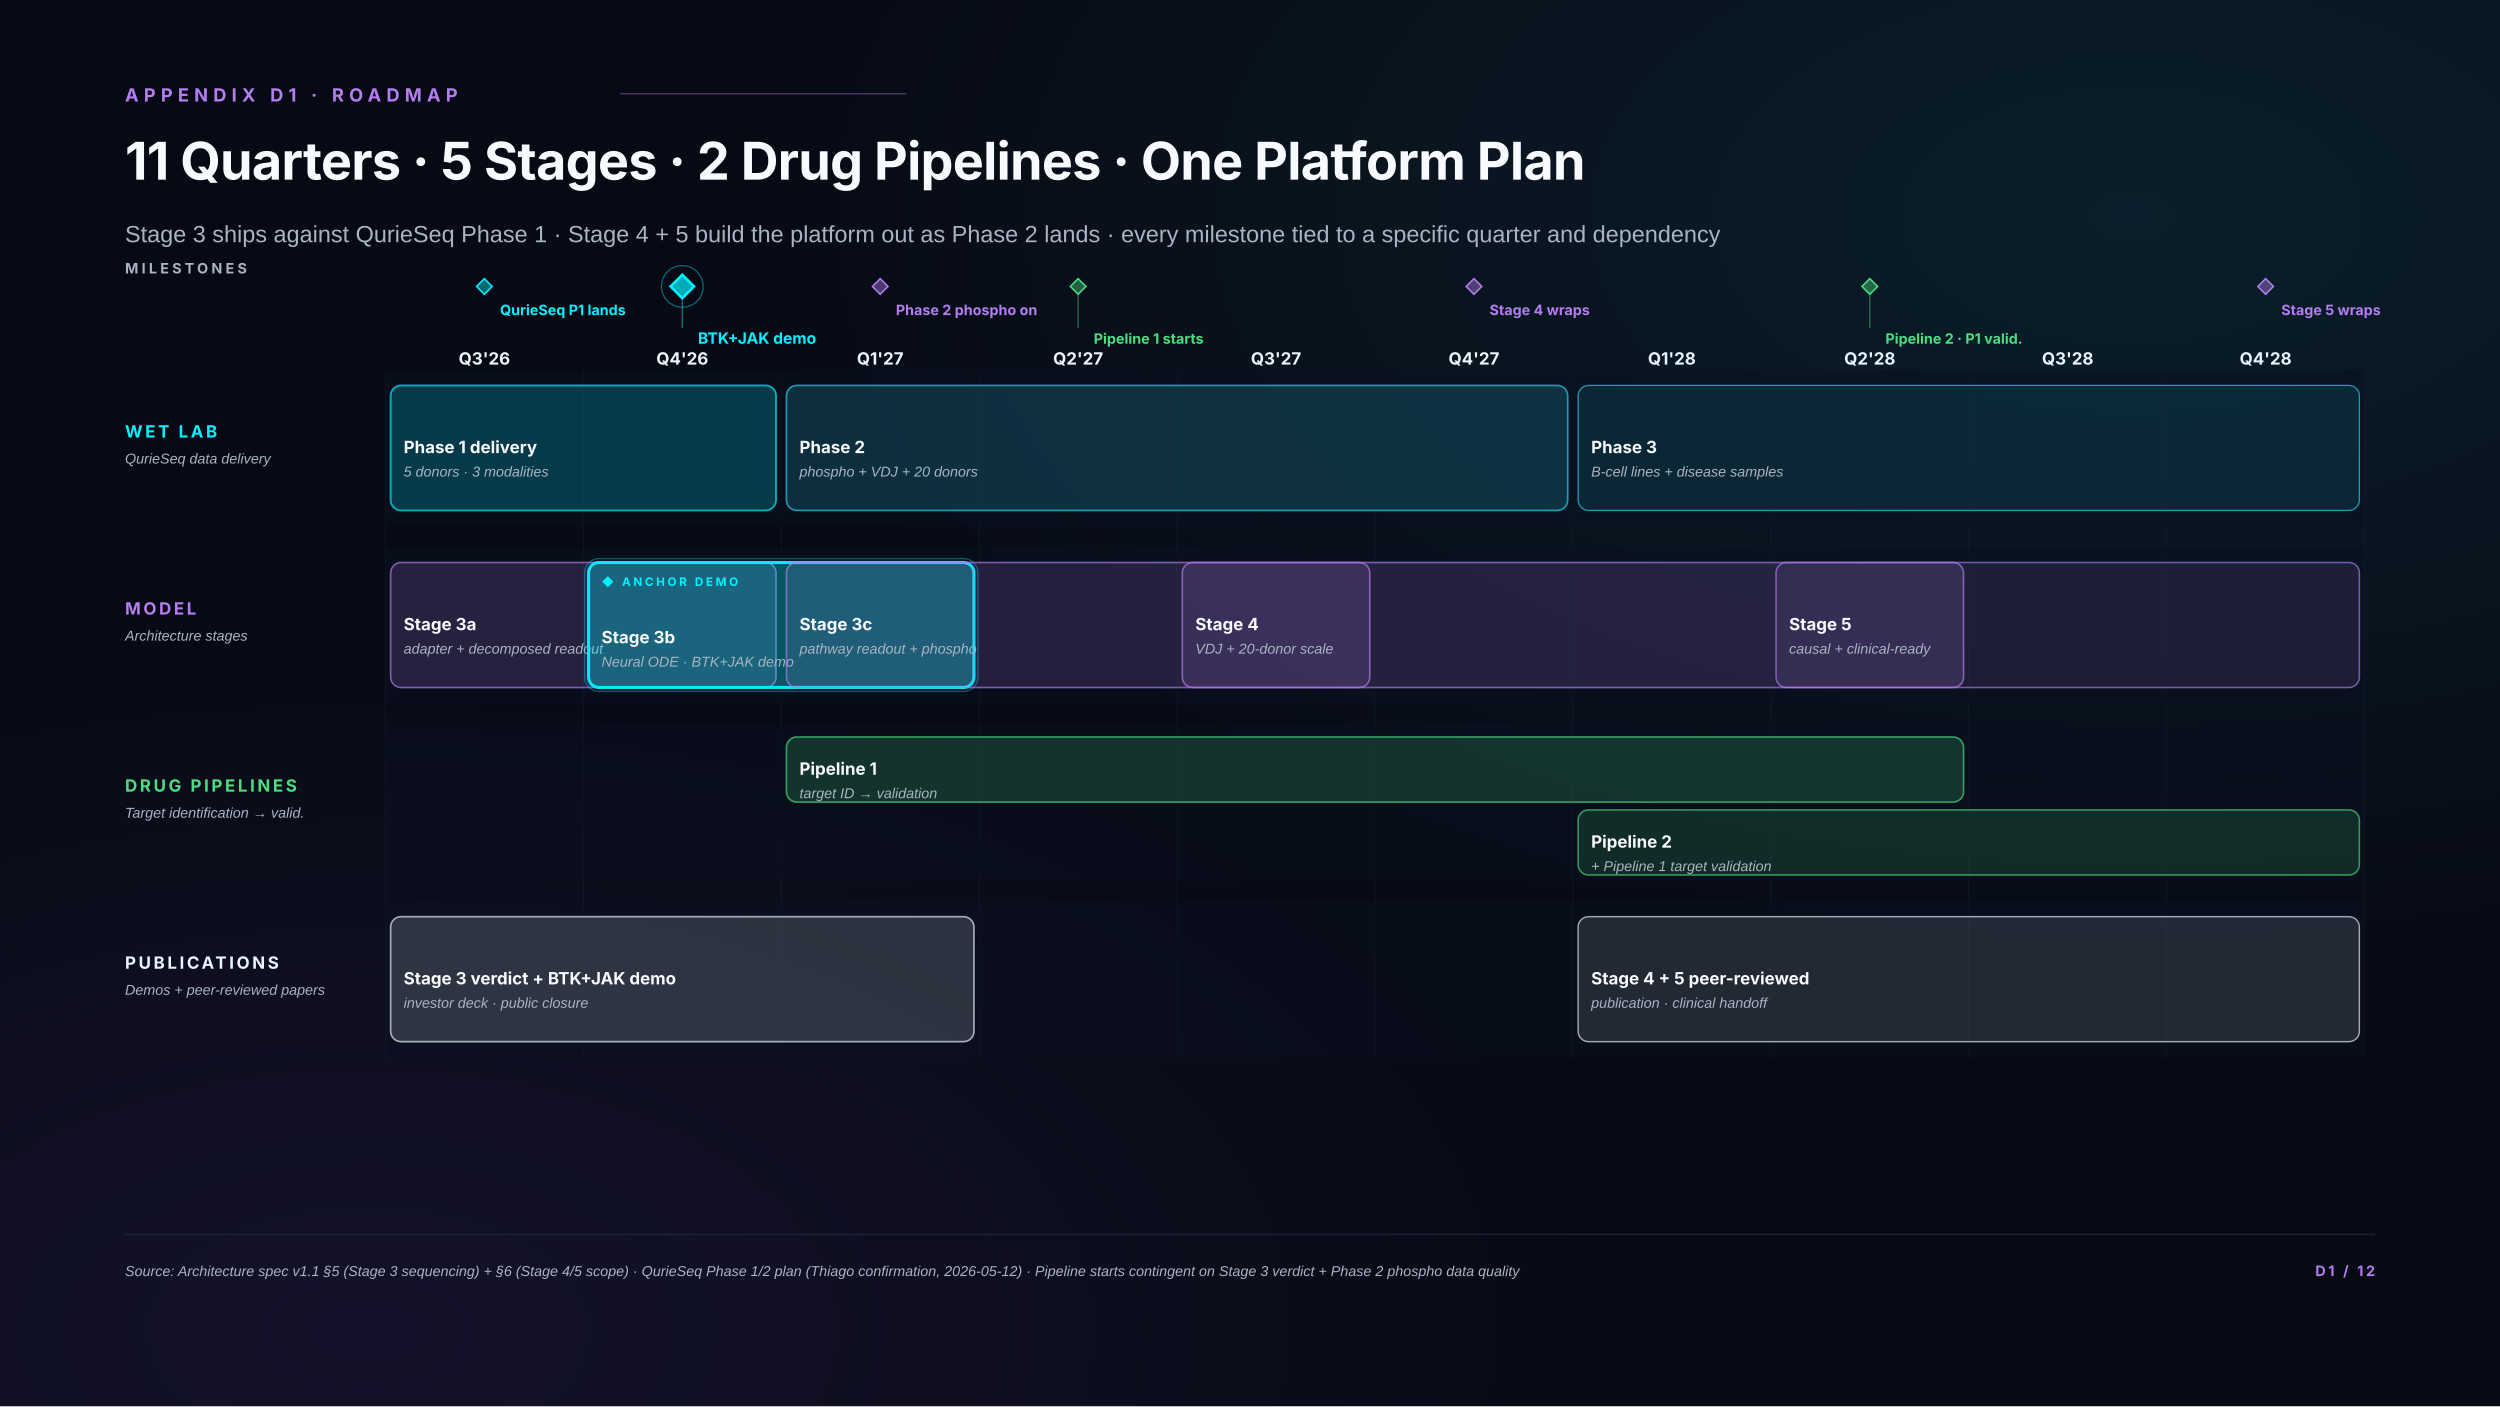
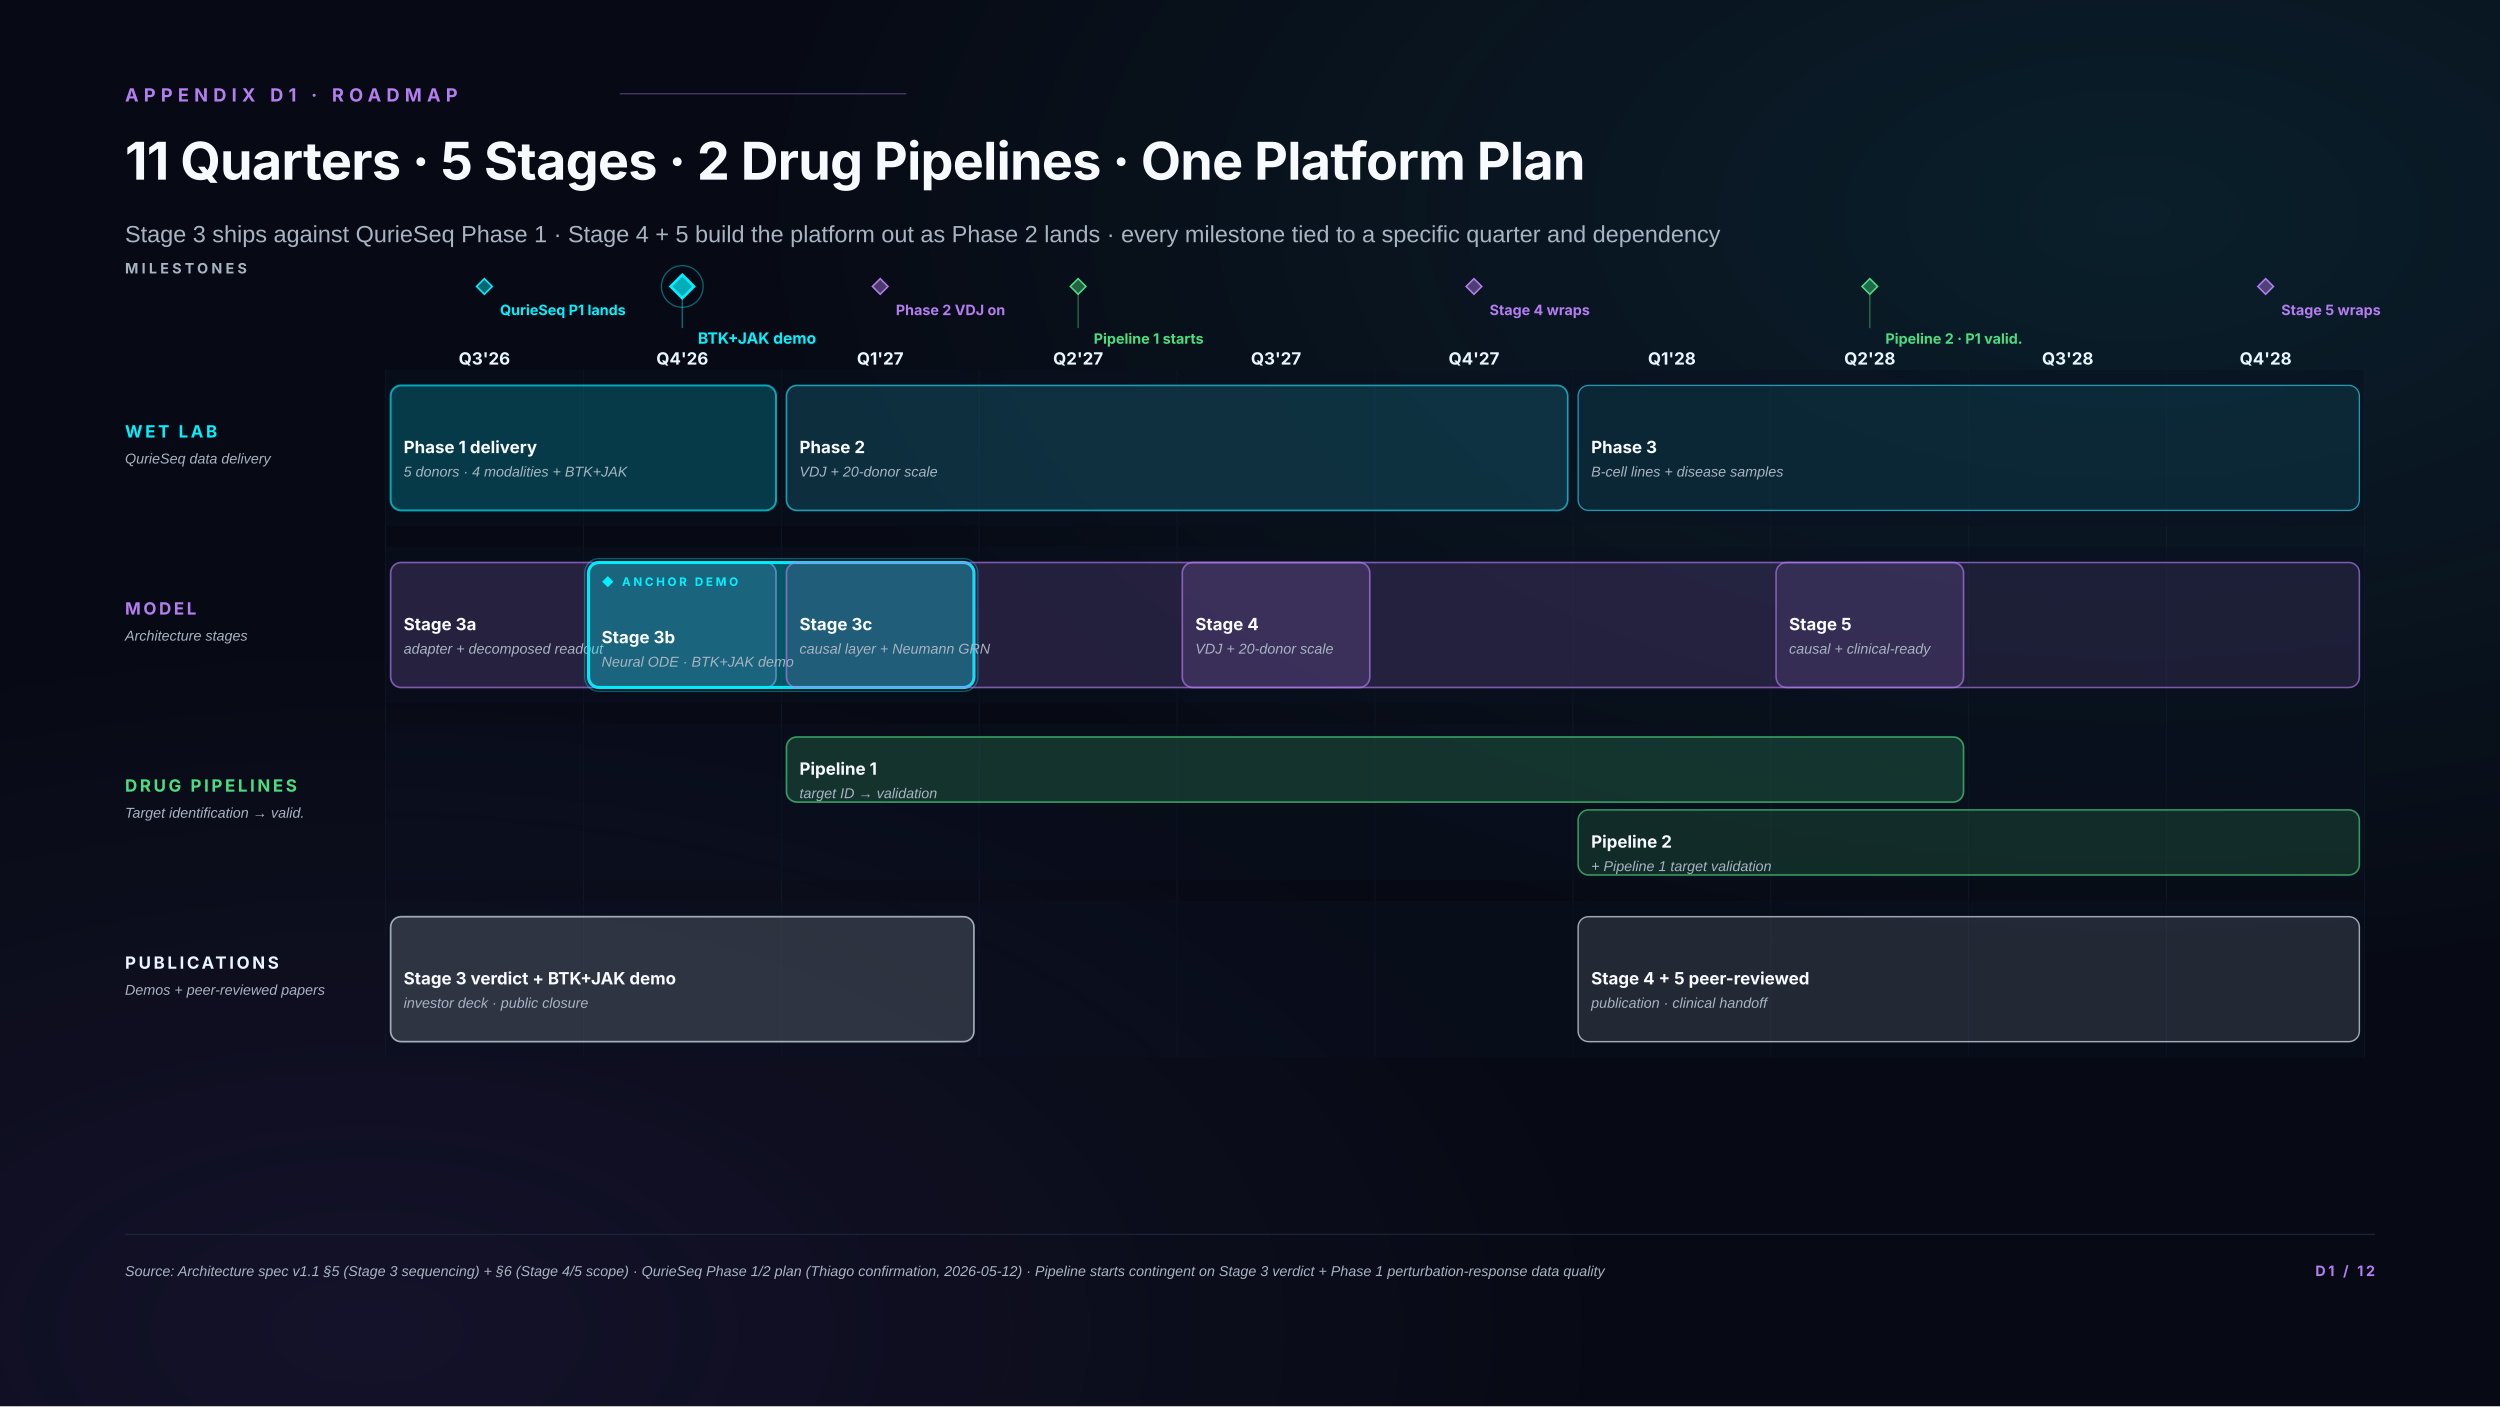
<svg xmlns="http://www.w3.org/2000/svg" viewBox="0 0 1920 1080" width="1920" height="1080" role="img" aria-label="AIVC D1 quarterly roadmap Q3 2026 to Q4 2028">
  <rect width="1920" height="1080" fill="#070A14" />
  <defs>
    <radialGradient id="glow1" cx="0.85" cy="0.15" r="0.55">
      <stop offset="0%" stop-color="#26DDF9" stop-opacity="0.10" />
      <stop offset="100%" stop-color="#26DDF9" stop-opacity="0" />
    </radialGradient>
    <radialGradient id="glow2" cx="0.15" cy="0.95" r="0.5">
      <stop offset="0%" stop-color="#8B5CF6" stop-opacity="0.10" />
      <stop offset="100%" stop-color="#8B5CF6" stop-opacity="0" />
    </radialGradient>
  </defs>
  <rect width="1920" height="1080" fill="url(#glow1)" />
  <rect width="1920" height="1080" fill="url(#glow2)" />
  <text x="96" y="78" fill="#B47DF0" font-family="Inter, -apple-system, 'Helvetica Neue', Arial, sans-serif" font-size="14" font-weight="700" letter-spacing="4">APPENDIX D1 · ROADMAP</text>
  <line x1="476" y1="72" x2="696" y2="72" stroke="#B47DF0" stroke-opacity="0.4" stroke-width="1" />
  <text x="96" y="138" fill="#F7FAFF" font-family="Inter, -apple-system, 'Helvetica Neue', Arial, sans-serif" font-size="40" font-weight="700" letter-spacing="-0.5">11 Quarters · 5 Stages · 2 Drug Pipelines · One Platform Plan</text>
  <text x="96" y="186" fill="#A8B4C2" font-family="Arial, Inter, 'Helvetica Neue', sans-serif" font-size="18" font-weight="400">Stage 3 ships against QurieSeq Phase 1 · Stage 4 + 5 build the platform out as Phase 2 lands · every milestone tied to a specific quarter and dependency</text>
  <text x="96" y="210" fill="#A8B4C2" font-family="Inter, -apple-system, 'Helvetica Neue', Arial, sans-serif" font-size="11" font-weight="700" letter-spacing="2.5">MILESTONES</text>
  <path d="M 372 214 L 378 220 L 372 226 L 366 220 Z" fill="#00F2FF" stroke="#00F2FF" stroke-width="1.2" fill-opacity="0.4" />
  <text x="384" y="242" fill="#00F2FF" font-family="Inter, -apple-system, 'Helvetica Neue', Arial, sans-serif" font-size="11" font-weight="700" text-anchor="start">QurieSeq P1 lands</text>
  <path d="M 524 211 L 533 220 L 524 229 L 515 220 Z" fill="#00F2FF" stroke="#00F2FF" stroke-width="2" fill-opacity="0.7" />
  <circle cx="524" cy="220" r="16" fill="none" stroke="#00F2FF" stroke-width="1" stroke-opacity="0.4" />
  <line x1="524" y1="229" x2="524" y2="252" stroke="#00F2FF" stroke-width="1" stroke-opacity="0.45" />
  <text x="536" y="264" fill="#00F2FF" font-family="Inter, -apple-system, 'Helvetica Neue', Arial, sans-serif" font-size="12" font-weight="700" text-anchor="start">BTK+JAK demo</text>
  <path d="M 676 214 L 682 220 L 676 226 L 670 220 Z" fill="#B47DF0" stroke="#B47DF0" stroke-width="1.2" fill-opacity="0.4" />
-   <text x="688" y="242" fill="#B47DF0" font-family="Inter, -apple-system, 'Helvetica Neue', Arial, sans-serif" font-size="11" font-weight="700" text-anchor="start">Phase 2 phospho on</text>
+   <text x="688" y="242" fill="#B47DF0" font-family="Inter, -apple-system, 'Helvetica Neue', Arial, sans-serif" font-size="11" font-weight="700" text-anchor="start">Phase 2 VDJ on</text>
  <path d="M 828 214 L 834 220 L 828 226 L 822 220 Z" fill="#4ADE80" stroke="#4ADE80" stroke-width="1.2" fill-opacity="0.4" />
  <line x1="828" y1="226" x2="828" y2="252" stroke="#4ADE80" stroke-width="1" stroke-opacity="0.45" />
  <text x="840" y="264" fill="#4ADE80" font-family="Inter, -apple-system, 'Helvetica Neue', Arial, sans-serif" font-size="11" font-weight="700" text-anchor="start">Pipeline 1 starts</text>
  <path d="M 1132 214 L 1138 220 L 1132 226 L 1126 220 Z" fill="#B47DF0" stroke="#B47DF0" stroke-width="1.2" fill-opacity="0.4" />
  <text x="1144" y="242" fill="#B47DF0" font-family="Inter, -apple-system, 'Helvetica Neue', Arial, sans-serif" font-size="11" font-weight="700" text-anchor="start">Stage 4 wraps</text>
  <path d="M 1436 214 L 1442 220 L 1436 226 L 1430 220 Z" fill="#4ADE80" stroke="#4ADE80" stroke-width="1.2" fill-opacity="0.4" />
  <line x1="1436" y1="226" x2="1436" y2="252" stroke="#4ADE80" stroke-width="1" stroke-opacity="0.45" />
  <text x="1448" y="264" fill="#4ADE80" font-family="Inter, -apple-system, 'Helvetica Neue', Arial, sans-serif" font-size="11" font-weight="700" text-anchor="start">Pipeline 2 · P1 valid.</text>
  <path d="M 1740 214 L 1746 220 L 1740 226 L 1734 220 Z" fill="#B47DF0" stroke="#B47DF0" stroke-width="1.2" fill-opacity="0.4" />
  <text x="1752" y="242" fill="#B47DF0" font-family="Inter, -apple-system, 'Helvetica Neue', Arial, sans-serif" font-size="11" font-weight="700" text-anchor="start">Stage 5 wraps</text>
  <line x1="296" y1="284" x2="296" y2="812" stroke="#1A2235" stroke-width="0.5" stroke-opacity="0.7" />
  <text x="372" y="280" fill="#EAF6FF" font-family="Inter, -apple-system, 'Helvetica Neue', Arial, sans-serif" font-size="13" font-weight="700" text-anchor="middle">Q3'26</text>
  <line x1="448" y1="284" x2="448" y2="812" stroke="#1A2235" stroke-width="0.5" stroke-opacity="0.7" />
  <text x="524" y="280" fill="#EAF6FF" font-family="Inter, -apple-system, 'Helvetica Neue', Arial, sans-serif" font-size="13" font-weight="700" text-anchor="middle">Q4'26</text>
  <line x1="600" y1="284" x2="600" y2="812" stroke="#1A2235" stroke-width="0.5" stroke-opacity="0.7" />
  <text x="676" y="280" fill="#EAF6FF" font-family="Inter, -apple-system, 'Helvetica Neue', Arial, sans-serif" font-size="13" font-weight="700" text-anchor="middle">Q1'27</text>
  <line x1="752" y1="284" x2="752" y2="812" stroke="#1A2235" stroke-width="0.5" stroke-opacity="0.7" />
  <text x="828" y="280" fill="#EAF6FF" font-family="Inter, -apple-system, 'Helvetica Neue', Arial, sans-serif" font-size="13" font-weight="700" text-anchor="middle">Q2'27</text>
  <line x1="904" y1="284" x2="904" y2="812" stroke="#1A2235" stroke-width="0.5" stroke-opacity="0.7" />
  <text x="980" y="280" fill="#EAF6FF" font-family="Inter, -apple-system, 'Helvetica Neue', Arial, sans-serif" font-size="13" font-weight="700" text-anchor="middle">Q3'27</text>
  <line x1="1056" y1="284" x2="1056" y2="812" stroke="#1A2235" stroke-width="0.5" stroke-opacity="0.7" />
  <text x="1132" y="280" fill="#EAF6FF" font-family="Inter, -apple-system, 'Helvetica Neue', Arial, sans-serif" font-size="13" font-weight="700" text-anchor="middle">Q4'27</text>
  <line x1="1208" y1="284" x2="1208" y2="812" stroke="#1A2235" stroke-width="0.5" stroke-opacity="0.7" />
  <text x="1284" y="280" fill="#EAF6FF" font-family="Inter, -apple-system, 'Helvetica Neue', Arial, sans-serif" font-size="13" font-weight="700" text-anchor="middle">Q1'28</text>
  <line x1="1360" y1="284" x2="1360" y2="812" stroke="#1A2235" stroke-width="0.5" stroke-opacity="0.7" />
  <text x="1436" y="280" fill="#EAF6FF" font-family="Inter, -apple-system, 'Helvetica Neue', Arial, sans-serif" font-size="13" font-weight="700" text-anchor="middle">Q2'28</text>
  <line x1="1512" y1="284" x2="1512" y2="812" stroke="#1A2235" stroke-width="0.5" stroke-opacity="0.7" />
  <text x="1588" y="280" fill="#EAF6FF" font-family="Inter, -apple-system, 'Helvetica Neue', Arial, sans-serif" font-size="13" font-weight="700" text-anchor="middle">Q3'28</text>
  <line x1="1664" y1="284" x2="1664" y2="812" stroke="#1A2235" stroke-width="0.5" stroke-opacity="0.7" />
  <text x="1740" y="280" fill="#EAF6FF" font-family="Inter, -apple-system, 'Helvetica Neue', Arial, sans-serif" font-size="13" font-weight="700" text-anchor="middle">Q4'28</text>
  <line x1="1816" y1="284" x2="1816" y2="812" stroke="#1A2235" stroke-width="0.5" stroke-opacity="0.7" />
  <rect x="296" y="284" width="1520" height="120" fill="#0B1020" fill-opacity="0.5" />
  <text x="96" y="336" fill="#00F2FF" font-family="Inter, -apple-system, 'Helvetica Neue', Arial, sans-serif" font-size="13" font-weight="700" letter-spacing="2">WET LAB</text>
  <text x="96" y="356" fill="#A8B4C2" font-family="Arial, Inter, 'Helvetica Neue', sans-serif" font-size="11" font-weight="400" font-style="italic">QurieSeq data delivery</text>
  <rect x="296" y="420" width="1520" height="120" fill="#0B1020" fill-opacity="0.5" />
  <text x="96" y="472" fill="#B47DF0" font-family="Inter, -apple-system, 'Helvetica Neue', Arial, sans-serif" font-size="13" font-weight="700" letter-spacing="2">MODEL</text>
  <text x="96" y="492" fill="#A8B4C2" font-family="Arial, Inter, 'Helvetica Neue', sans-serif" font-size="11" font-weight="400" font-style="italic">Architecture stages</text>
  <rect x="296" y="556" width="1520" height="120" fill="#0B1020" fill-opacity="0.5" />
  <text x="96" y="608" fill="#4ADE80" font-family="Inter, -apple-system, 'Helvetica Neue', Arial, sans-serif" font-size="13" font-weight="700" letter-spacing="2">DRUG PIPELINES</text>
  <text x="96" y="628" fill="#A8B4C2" font-family="Arial, Inter, 'Helvetica Neue', sans-serif" font-size="11" font-weight="400" font-style="italic">Target identification → valid.</text>
  <rect x="296" y="692" width="1520" height="120" fill="#0B1020" fill-opacity="0.5" />
  <text x="96" y="744" fill="#EAF6FF" font-family="Inter, -apple-system, 'Helvetica Neue', Arial, sans-serif" font-size="13" font-weight="700" letter-spacing="2">PUBLICATIONS</text>
  <text x="96" y="764" fill="#A8B4C2" font-family="Arial, Inter, 'Helvetica Neue', sans-serif" font-size="11" font-weight="400" font-style="italic">Demos + peer-reviewed papers</text>
  <rect x="300" y="296" width="296" height="96" rx="8" fill="#00F2FF" fill-opacity="0.2" stroke="#00F2FF" stroke-width="1.5" stroke-opacity="0.65" />
  <text x="310" y="348" fill="#F7FAFF" font-family="Inter, -apple-system, 'Helvetica Neue', Arial, sans-serif" font-size="13" font-weight="700">Phase 1 delivery</text>
-   <text x="310" y="366" fill="#A8B4C2" font-family="Arial, Inter, 'Helvetica Neue', sans-serif" font-size="11" font-weight="400" font-style="italic">5 donors · 3 modalities</text>
+   <text x="310" y="366" fill="#A8B4C2" font-family="Arial, Inter, 'Helvetica Neue', sans-serif" font-size="11" font-weight="400" font-style="italic">5 donors · 4 modalities + BTK+JAK</text>
  <rect x="604" y="296" width="600" height="96" rx="8" fill="#26DDF9" fill-opacity="0.16" stroke="#26DDF9" stroke-width="1.3" stroke-opacity="0.65" />
  <text x="614" y="348" fill="#F7FAFF" font-family="Inter, -apple-system, 'Helvetica Neue', Arial, sans-serif" font-size="13" font-weight="700">Phase 2</text>
-   <text x="614" y="366" fill="#A8B4C2" font-family="Arial, Inter, 'Helvetica Neue', sans-serif" font-size="11" font-weight="400" font-style="italic">phospho + VDJ + 20 donors</text>
+   <text x="614" y="366" fill="#A8B4C2" font-family="Arial, Inter, 'Helvetica Neue', sans-serif" font-size="11" font-weight="400" font-style="italic">VDJ + 20-donor scale</text>
  <rect x="1212" y="296" width="600" height="96" rx="8" fill="#26DDF9" fill-opacity="0.1" stroke="#26DDF9" stroke-width="1.0" stroke-opacity="0.65" />
  <text x="1222" y="348" fill="#F7FAFF" font-family="Inter, -apple-system, 'Helvetica Neue', Arial, sans-serif" font-size="13" font-weight="700">Phase 3</text>
  <text x="1222" y="366" fill="#A8B4C2" font-family="Arial, Inter, 'Helvetica Neue', sans-serif" font-size="11" font-weight="400" font-style="italic">B-cell lines + disease samples</text>
  <rect x="300" y="432" width="296" height="96" rx="8" fill="#B47DF0" fill-opacity="0.18" stroke="#B47DF0" stroke-width="1.3" stroke-opacity="0.65" />
  <text x="310" y="484" fill="#F7FAFF" font-family="Inter, -apple-system, 'Helvetica Neue', Arial, sans-serif" font-size="13" font-weight="700">Stage 3a</text>
  <text x="310" y="502" fill="#A8B4C2" font-family="Arial, Inter, 'Helvetica Neue', sans-serif" font-size="11" font-weight="400" font-style="italic">adapter + decomposed readout</text>
  <rect x="452" y="432" width="296" height="96" rx="8" fill="#00F2FF" fill-opacity="0.32" stroke="#00F2FF" stroke-width="2.4" stroke-opacity="0.95" />
  <rect x="449" y="429" width="302" height="102" rx="11" fill="none" stroke="#00F2FF" stroke-width="1" stroke-opacity="0.35" />
  <text x="462" y="450" fill="#00F2FF" font-family="Inter, -apple-system, 'Helvetica Neue', Arial, sans-serif" font-size="9" font-weight="700" letter-spacing="2">◆ ANCHOR DEMO</text>
  <text x="462" y="494" fill="#F7FAFF" font-family="Inter, -apple-system, 'Helvetica Neue', Arial, sans-serif" font-size="13" font-weight="700">Stage 3b</text>
  <text x="462" y="512" fill="#A8B4C2" font-family="Arial, Inter, 'Helvetica Neue', sans-serif" font-size="11" font-weight="400" font-style="italic">Neural ODE · BTK+JAK demo</text>
  <rect x="604" y="432" width="448" height="96" rx="8" fill="#B47DF0" fill-opacity="0.16" stroke="#B47DF0" stroke-width="1.3" stroke-opacity="0.65" />
  <text x="614" y="484" fill="#F7FAFF" font-family="Inter, -apple-system, 'Helvetica Neue', Arial, sans-serif" font-size="13" font-weight="700">Stage 3c</text>
-   <text x="614" y="502" fill="#A8B4C2" font-family="Arial, Inter, 'Helvetica Neue', sans-serif" font-size="11" font-weight="400" font-style="italic">pathway readout + phospho</text>
+   <text x="614" y="502" fill="#A8B4C2" font-family="Arial, Inter, 'Helvetica Neue', sans-serif" font-size="11" font-weight="400" font-style="italic">causal layer + Neumann GRN</text>
  <rect x="908" y="432" width="600" height="96" rx="8" fill="#B47DF0" fill-opacity="0.16" stroke="#B47DF0" stroke-width="1.3" stroke-opacity="0.65" />
  <text x="918" y="484" fill="#F7FAFF" font-family="Inter, -apple-system, 'Helvetica Neue', Arial, sans-serif" font-size="13" font-weight="700">Stage 4</text>
  <text x="918" y="502" fill="#A8B4C2" font-family="Arial, Inter, 'Helvetica Neue', sans-serif" font-size="11" font-weight="400" font-style="italic">VDJ + 20-donor scale</text>
  <rect x="1364" y="432" width="448" height="96" rx="8" fill="#B47DF0" fill-opacity="0.12" stroke="#B47DF0" stroke-width="1.2" stroke-opacity="0.65" />
  <text x="1374" y="484" fill="#F7FAFF" font-family="Inter, -apple-system, 'Helvetica Neue', Arial, sans-serif" font-size="13" font-weight="700">Stage 5</text>
  <text x="1374" y="502" fill="#A8B4C2" font-family="Arial, Inter, 'Helvetica Neue', sans-serif" font-size="11" font-weight="400" font-style="italic">causal + clinical-ready</text>
  <rect x="604" y="566" width="904" height="50" rx="8" fill="#4ADE80" fill-opacity="0.18" stroke="#4ADE80" stroke-width="1.3" stroke-opacity="0.65" />
  <text x="614" y="595" fill="#F7FAFF" font-family="Inter, -apple-system, 'Helvetica Neue', Arial, sans-serif" font-size="13" font-weight="700">Pipeline 1</text>
  <text x="614" y="613" fill="#A8B4C2" font-family="Arial, Inter, 'Helvetica Neue', sans-serif" font-size="11" font-weight="400" font-style="italic">target ID → validation</text>
  <rect x="1212" y="622" width="600" height="50" rx="8" fill="#4ADE80" fill-opacity="0.14" stroke="#4ADE80" stroke-width="1.2" stroke-opacity="0.65" />
  <text x="1222" y="651" fill="#F7FAFF" font-family="Inter, -apple-system, 'Helvetica Neue', Arial, sans-serif" font-size="13" font-weight="700">Pipeline 2</text>
  <text x="1222" y="669" fill="#A8B4C2" font-family="Arial, Inter, 'Helvetica Neue', sans-serif" font-size="11" font-weight="400" font-style="italic">+ Pipeline 1 target validation</text>
  <rect x="300" y="704" width="448" height="96" rx="8" fill="#EAF6FF" fill-opacity="0.16" stroke="#EAF6FF" stroke-width="1.3" stroke-opacity="0.65" />
  <text x="310" y="756" fill="#F7FAFF" font-family="Inter, -apple-system, 'Helvetica Neue', Arial, sans-serif" font-size="13" font-weight="700">Stage 3 verdict + BTK+JAK demo</text>
  <text x="310" y="774" fill="#A8B4C2" font-family="Arial, Inter, 'Helvetica Neue', sans-serif" font-size="11" font-weight="400" font-style="italic">investor deck · public closure</text>
  <rect x="1212" y="704" width="600" height="96" rx="8" fill="#EAF6FF" fill-opacity="0.12" stroke="#EAF6FF" stroke-width="1.1" stroke-opacity="0.65" />
  <text x="1222" y="756" fill="#F7FAFF" font-family="Inter, -apple-system, 'Helvetica Neue', Arial, sans-serif" font-size="13" font-weight="700">Stage 4 + 5 peer-reviewed</text>
  <text x="1222" y="774" fill="#A8B4C2" font-family="Arial, Inter, 'Helvetica Neue', sans-serif" font-size="11" font-weight="400" font-style="italic">publication · clinical handoff</text>
  <line x1="96" y1="948" x2="1824" y2="948" stroke="#1A2235" stroke-width="1" />
-   <text x="96" y="980" fill="#A8B4C2" font-family="Arial, Inter, 'Helvetica Neue', sans-serif" font-size="11" font-weight="400" font-style="italic">Source: Architecture spec v1.1 §5 (Stage 3 sequencing) + §6 (Stage 4/5 scope) · QurieSeq Phase 1/2 plan (Thiago confirmation, 2026-05-12) · Pipeline starts contingent on Stage 3 verdict + Phase 2 phospho data quality</text>
+   <text x="96" y="980" fill="#A8B4C2" font-family="Arial, Inter, 'Helvetica Neue', sans-serif" font-size="11" font-weight="400" font-style="italic">Source: Architecture spec v1.1 §5 (Stage 3 sequencing) + §6 (Stage 4/5 scope) · QurieSeq Phase 1/2 plan (Thiago confirmation, 2026-05-12) · Pipeline starts contingent on Stage 3 verdict + Phase 1 perturbation-response data quality</text>
  <text x="1824" y="980" fill="#B47DF0" font-family="Inter, -apple-system, 'Helvetica Neue', Arial, sans-serif" font-size="11" font-weight="700" letter-spacing="2" text-anchor="end">D1 / 12</text>
</svg>
